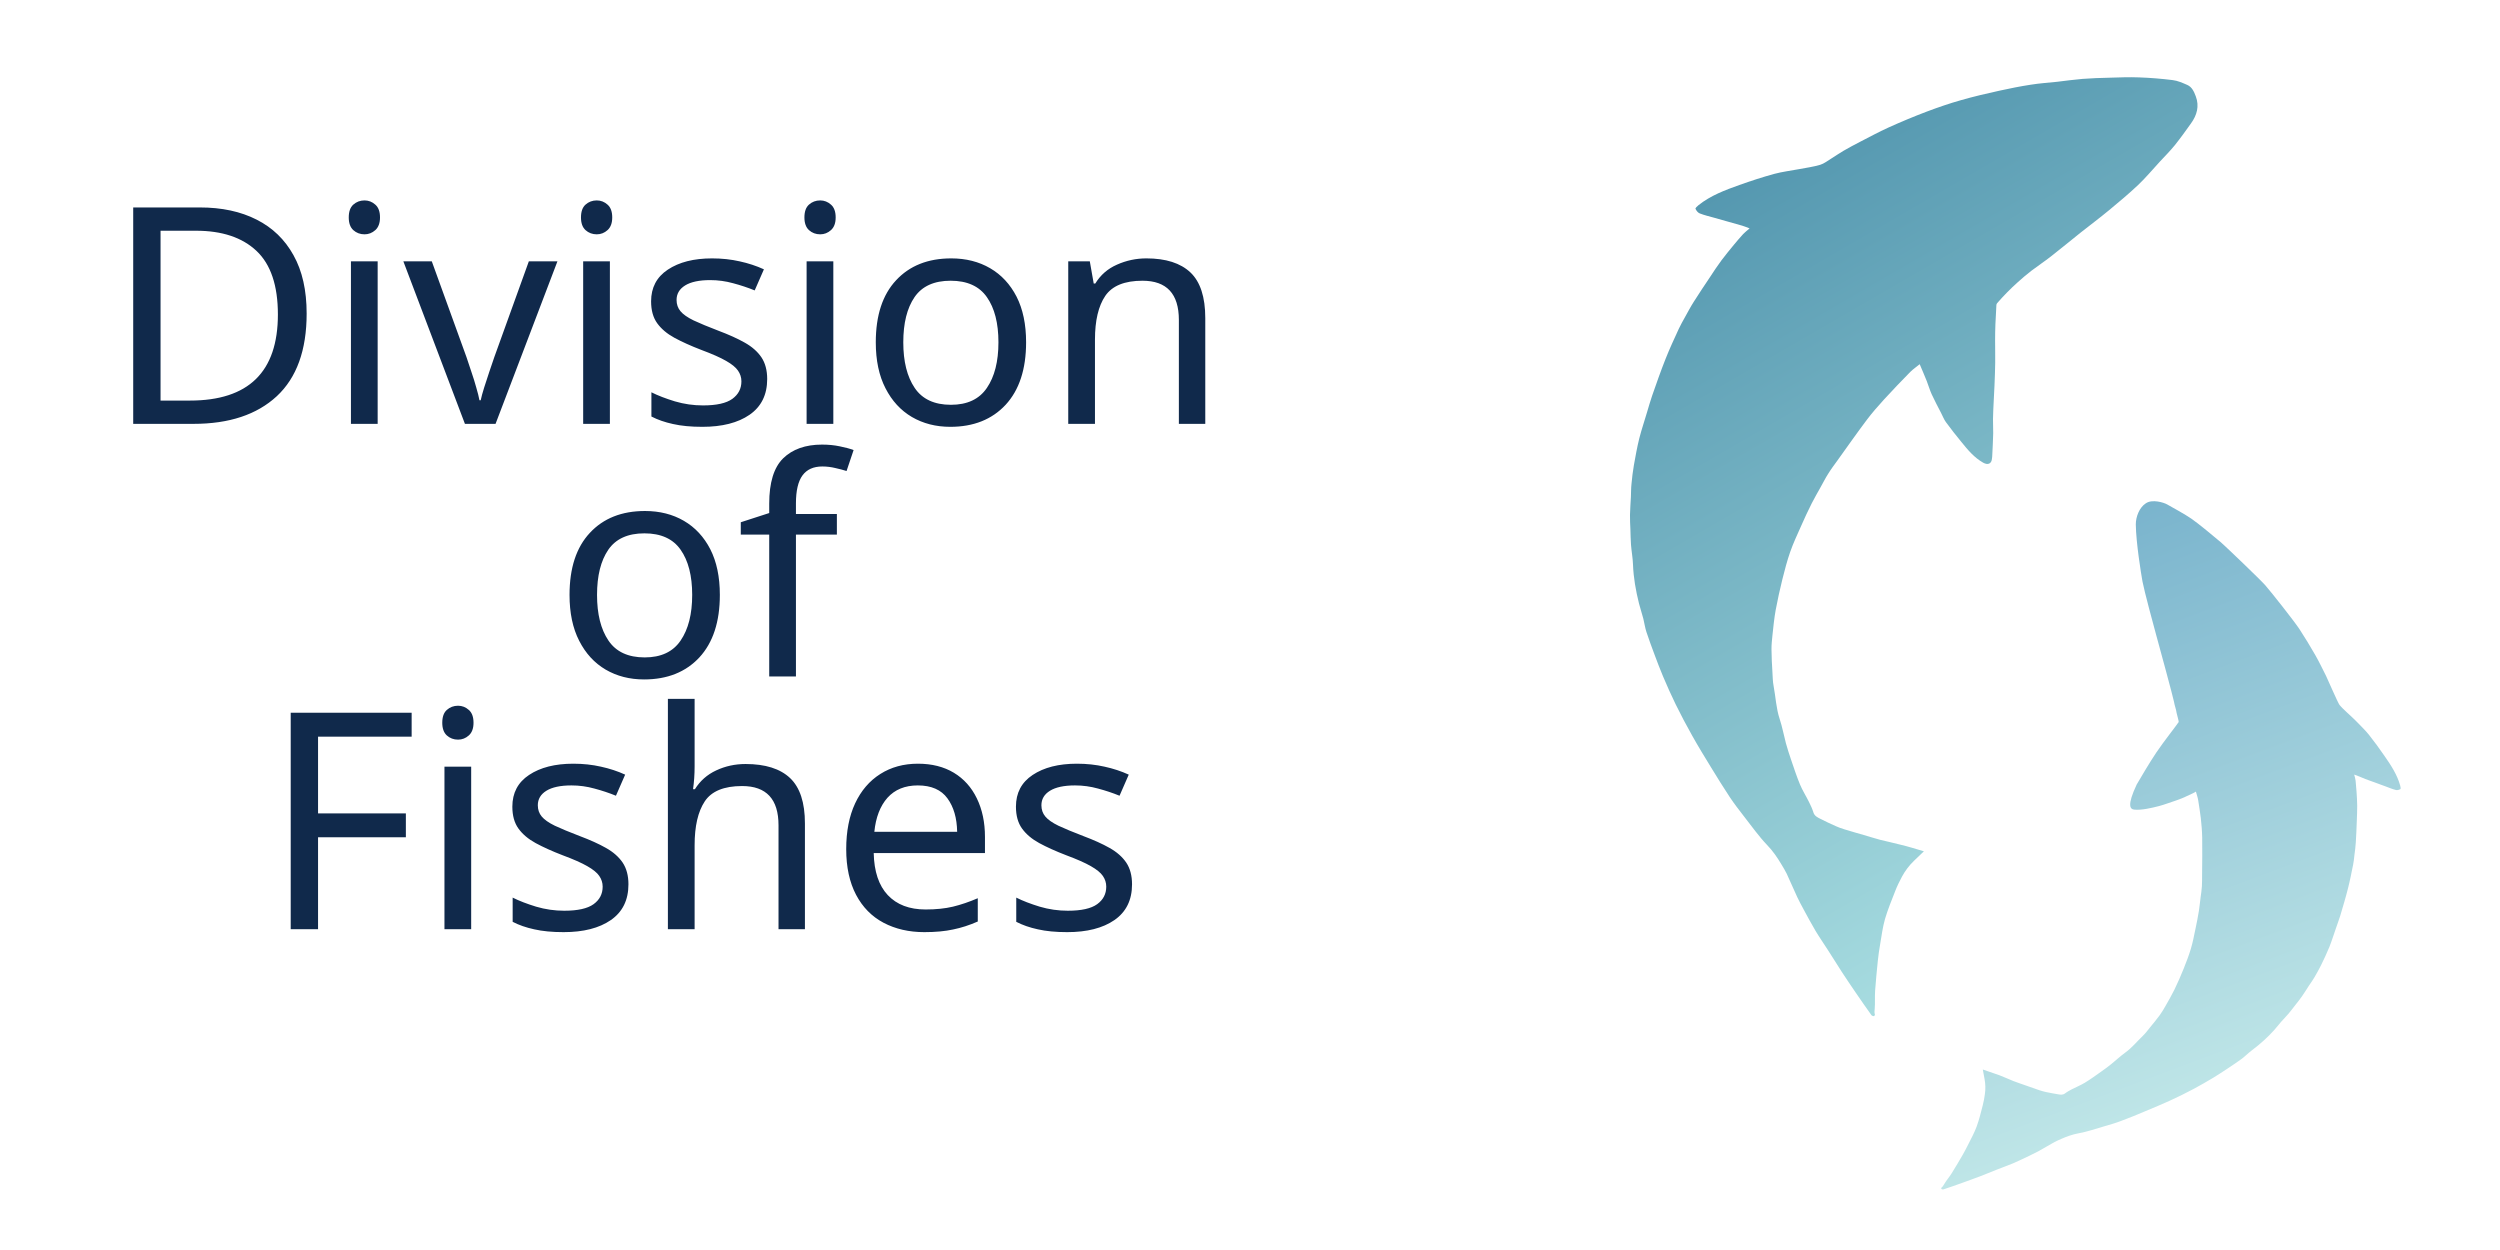
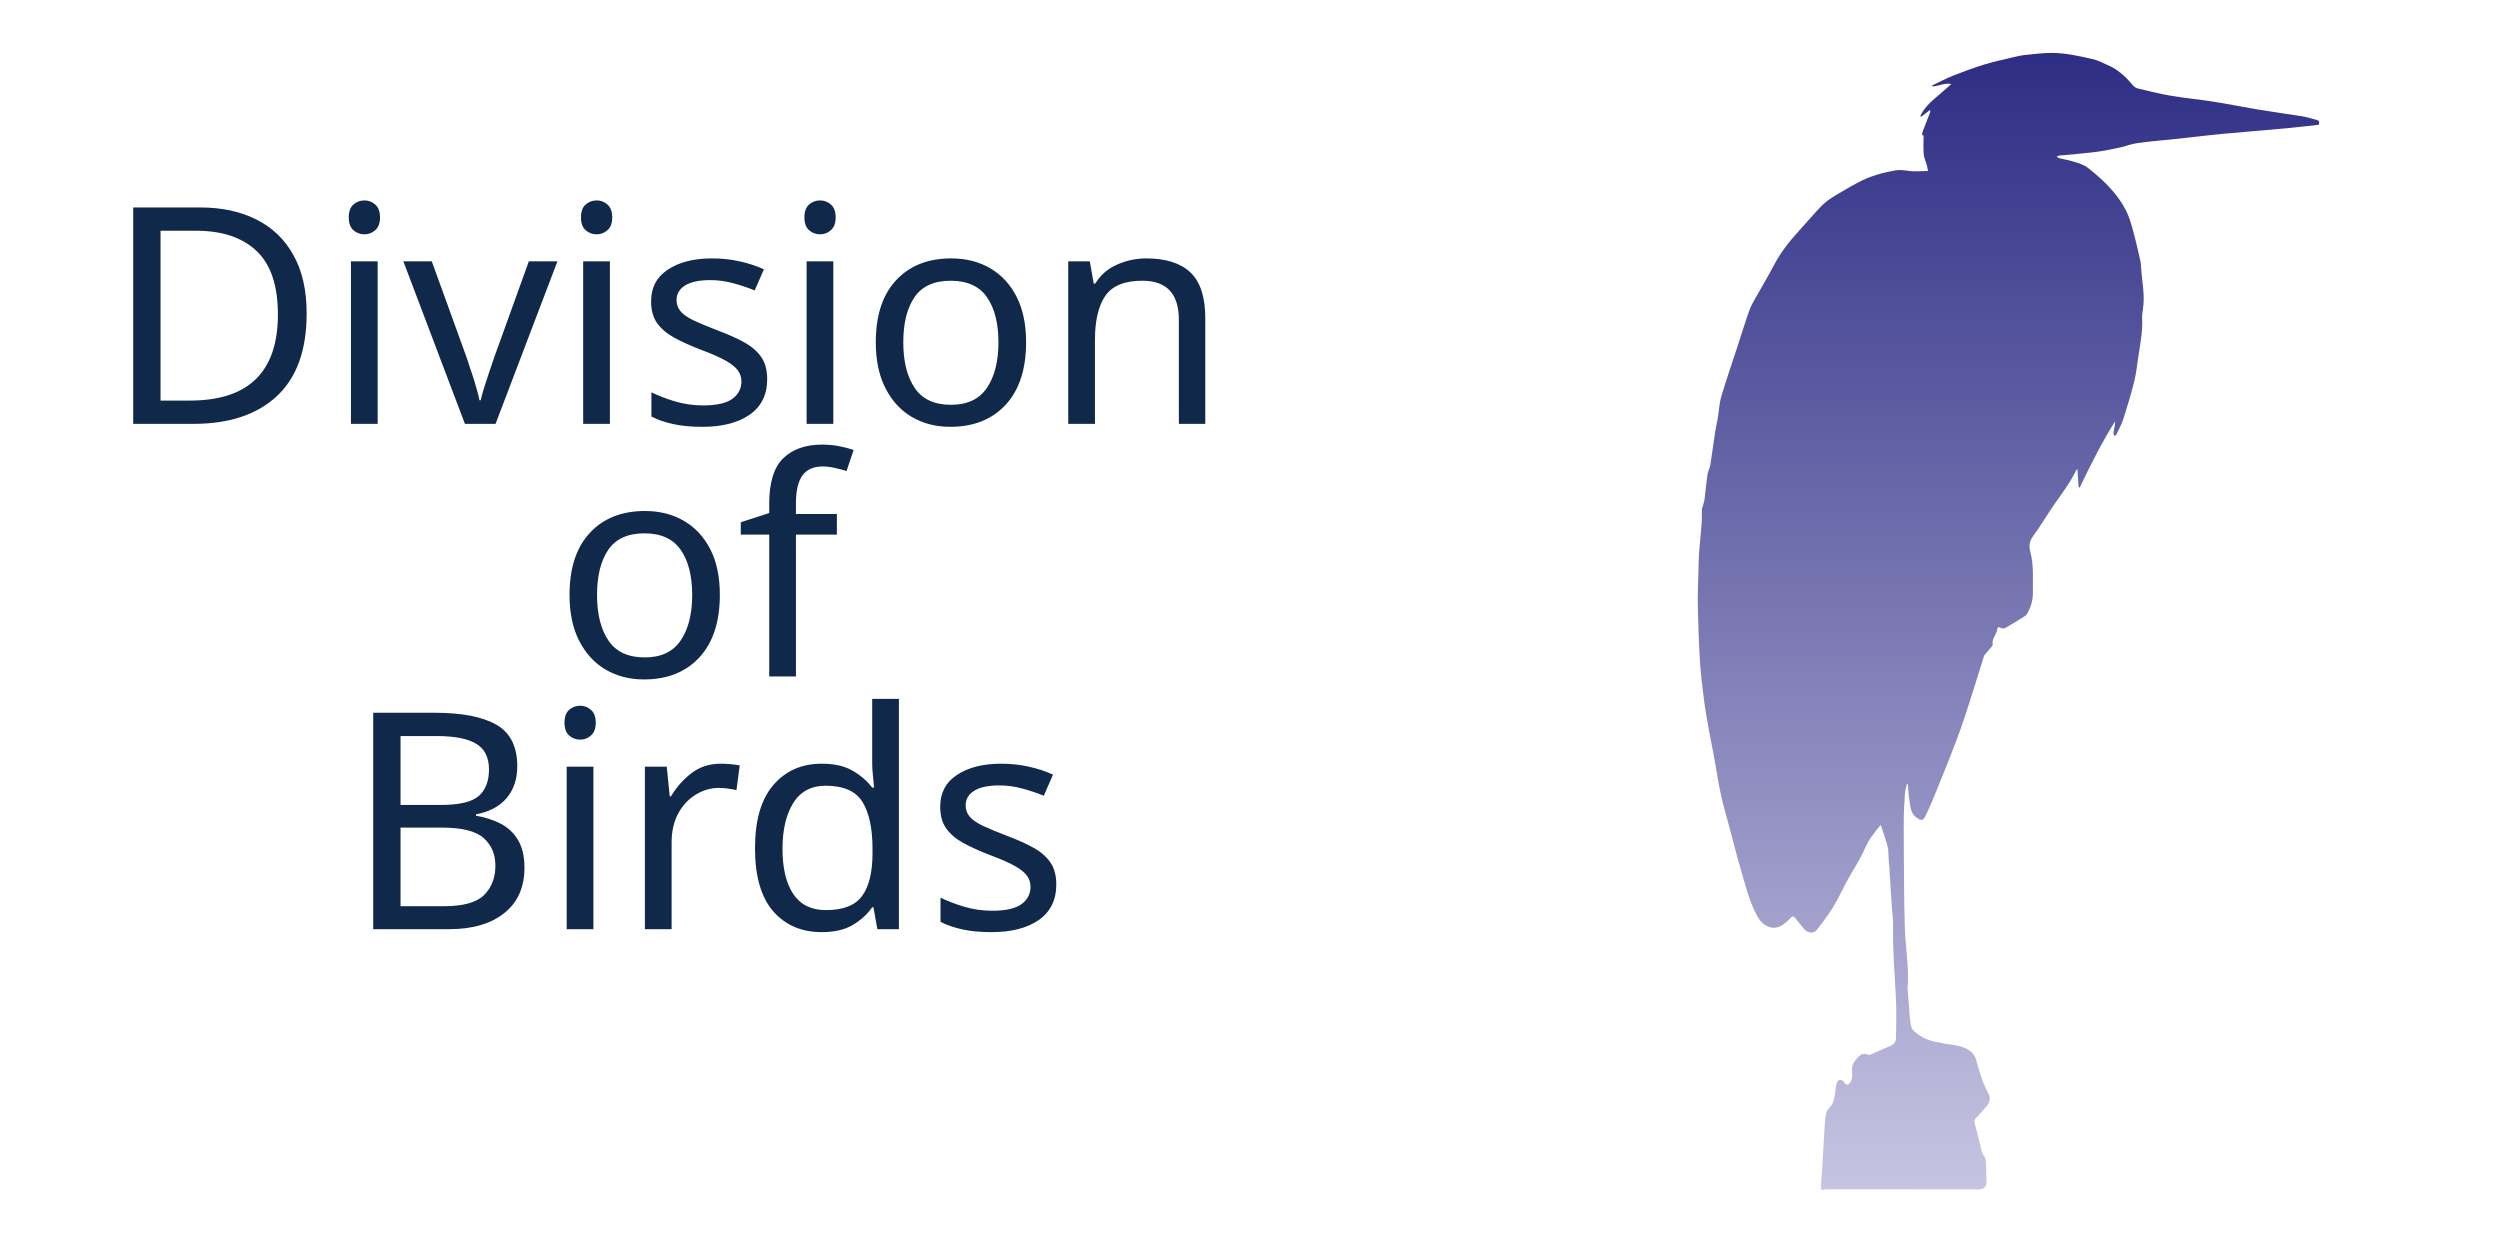
<svg xmlns="http://www.w3.org/2000/svg" version="1.1" id="Layer_1_copy" x="0px" y="0px" viewBox="0 0 250 125" style="enable-background:new 0 0 250 125;" xml:space="preserve">
  <style type="text/css">
- 	.st0{fill:url(#SVGID_1_);}
- 	.st1{fill:url(#SVGID_00000110430876092998961100000006648389944901052061_);}
- 	.st2{fill:#10294B;}
- 	.st3{font-family:'Sentinel-Semibold';}
- 	.st4{font-size:30.317px;}
+ 	.st0{fill:#10294B;}
+ 	.st1{font-family:'Sentinel-Semibold';}
+ 	.st2{font-size:30.317px;}
+ 	.st3{fill:url(#SVGID_1_);}
</style>
  <g>
-     <g>
-       <g>
-         <linearGradient id="SVGID_1_" gradientUnits="userSpaceOnUse" x1="195.965" y1="115.785" x2="168.928" y2="41.503" gradientTransform="matrix(0.9846 -0.175 0.175 0.9846 5.5013 3.7809)">
-           <stop offset="0" style="stop-color:#A7DCE0" />
-           <stop offset="1" style="stop-color:#5598B0" />
-         </linearGradient>
-         <path class="st0" d="M192.39,85.13c-0.36,0.34-0.67,0.64-0.98,0.94c-0.49,0.47-0.89,1-1.21,1.59c-0.25,0.47-0.49,0.95-0.68,1.45     c-0.36,0.92-0.74,1.84-1.02,2.79c-0.23,0.81-0.34,1.66-0.48,2.49c-0.1,0.57-0.18,1.14-0.24,1.71c-0.1,1-0.2,1.99-0.27,2.99     c-0.04,0.6,0.01,1.2-0.04,1.8c-0.02,0.2-0.04,0.38,0.02,0.57c0.01,0.04-0.08,0.17-0.1,0.16c-0.09-0.01-0.21-0.05-0.25-0.11     c-0.53-0.74-1.05-1.49-1.57-2.25c-0.47-0.69-0.94-1.38-1.39-2.07c-0.46-0.71-0.9-1.43-1.36-2.14c-0.42-0.66-0.87-1.3-1.27-1.97     c-0.42-0.71-0.81-1.44-1.2-2.16c-0.22-0.4-0.43-0.8-0.63-1.22c-0.36-0.77-0.69-1.56-1.05-2.33c-0.15-0.31-0.33-0.6-0.51-0.9     c-0.42-0.71-0.87-1.37-1.45-1.97c-0.84-0.88-1.55-1.89-2.31-2.86c-0.48-0.62-0.97-1.25-1.41-1.91c-0.65-0.98-1.27-1.99-1.89-3     c-0.64-1.05-1.29-2.1-1.89-3.18c-0.58-1.03-1.13-2.07-1.65-3.13c-0.45-0.92-0.86-1.85-1.26-2.79c-0.3-0.71-0.57-1.43-0.84-2.15     c-0.28-0.76-0.57-1.52-0.82-2.29c-0.14-0.43-0.2-0.89-0.31-1.33c-0.13-0.5-0.3-1-0.43-1.51c-0.32-1.28-0.55-2.57-0.6-3.89     c-0.02-0.66-0.15-1.32-0.2-1.98c-0.04-0.52-0.04-1.04-0.06-1.56c-0.02-0.48-0.05-0.96-0.04-1.44c0.01-0.59,0.06-1.18,0.09-1.77     c0.02-0.44,0.01-0.89,0.06-1.33c0.06-0.63,0.13-1.25,0.24-1.87c0.16-0.9,0.32-1.79,0.54-2.68c0.22-0.86,0.51-1.71,0.76-2.56     c0.18-0.58,0.33-1.16,0.53-1.72c0.43-1.23,0.86-2.46,1.34-3.67c0.4-1.02,0.87-2.01,1.32-3c0.18-0.39,0.4-0.77,0.61-1.15     c0.29-0.52,0.56-1.04,0.88-1.54c0.52-0.83,1.07-1.64,1.61-2.45c0.38-0.58,0.76-1.16,1.17-1.71c0.39-0.53,0.82-1.03,1.23-1.54     c0.31-0.37,0.62-0.74,0.94-1.09c0.18-0.19,0.39-0.34,0.64-0.56c-0.3-0.11-0.51-0.21-0.73-0.27c-0.93-0.27-1.86-0.53-2.79-0.79     c-0.49-0.14-0.99-0.25-1.47-0.44c-0.18-0.07-0.34-0.28-0.42-0.46c-0.03-0.07,0.18-0.27,0.31-0.37c1.21-0.96,2.64-1.5,4.08-2.01     c1.15-0.41,2.31-0.79,3.48-1.11c0.82-0.22,1.67-0.32,2.51-0.48c0.7-0.13,1.41-0.23,2.09-0.43c0.39-0.12,0.74-0.4,1.1-0.62     c0.41-0.25,0.81-0.54,1.23-0.78c0.54-0.31,1.09-0.61,1.64-0.89c0.94-0.48,1.87-0.99,2.84-1.43c1.26-0.57,2.53-1.1,3.82-1.59     c1.14-0.43,2.3-0.83,3.47-1.16c1.26-0.36,2.54-0.66,3.82-0.94c1.04-0.23,2.09-0.44,3.14-0.6c0.87-0.14,1.74-0.2,2.62-0.29     c0.85-0.1,1.7-0.22,2.55-0.29c0.9-0.07,1.8-0.1,2.71-0.12c0.98-0.03,1.97-0.07,2.95-0.03c1.12,0.04,2.24,0.13,3.36,0.27     c0.5,0.06,0.99,0.28,1.45,0.48c0.49,0.21,0.69,0.7,0.86,1.15c0.37,0.98,0.11,1.88-0.48,2.7c-0.52,0.73-1.05,1.47-1.61,2.17     c-0.47,0.58-1,1.11-1.51,1.66c-0.72,0.78-1.4,1.6-2.17,2.33c-0.92,0.87-1.9,1.69-2.88,2.5c-0.94,0.78-1.92,1.51-2.88,2.27     c-0.98,0.78-1.95,1.59-2.94,2.36c-0.65,0.51-1.33,0.96-1.99,1.46c-0.46,0.35-0.9,0.74-1.33,1.12c-0.37,0.33-0.74,0.68-1.09,1.04     c-0.34,0.34-0.66,0.7-0.98,1.06c-0.04,0.05-0.08,0.12-0.08,0.18c-0.04,0.65-0.07,1.3-0.1,1.96c-0.02,0.53-0.03,1.07-0.03,1.6     c0,0.75,0.02,1.49,0.01,2.24c-0.01,0.75-0.04,1.49-0.07,2.24c-0.02,0.53-0.06,1.07-0.08,1.6c-0.03,0.59-0.06,1.18-0.07,1.77     c-0.01,0.48,0.03,0.96,0.02,1.43c-0.02,0.78-0.06,1.55-0.1,2.33c0,0.06-0.02,0.11-0.02,0.17c-0.03,0.54-0.4,0.71-0.88,0.44     c-0.9-0.51-1.54-1.28-2.17-2.06c-0.54-0.65-1.06-1.32-1.56-2c-0.2-0.27-0.32-0.61-0.48-0.91c-0.32-0.62-0.65-1.24-0.94-1.87     c-0.19-0.42-0.32-0.87-0.49-1.31c-0.21-0.53-0.44-1.06-0.71-1.7c-0.35,0.29-0.67,0.5-0.94,0.77c-0.88,0.9-1.76,1.81-2.61,2.74     c-0.61,0.67-1.21,1.35-1.75,2.07c-1,1.33-1.95,2.69-2.92,4.04c-0.32,0.44-0.65,0.88-0.94,1.35c-0.27,0.42-0.49,0.87-0.74,1.31     c-0.3,0.55-0.62,1.08-0.9,1.64c-0.37,0.74-0.72,1.48-1.05,2.24c-0.38,0.86-0.79,1.72-1.1,2.61c-0.31,0.89-0.55,1.81-0.78,2.73     c-0.25,1.02-0.48,2.04-0.67,3.07c-0.15,0.82-0.23,1.66-0.32,2.49c-0.05,0.5-0.11,1-0.1,1.5c0,0.73,0.05,1.46,0.09,2.19     c0.03,0.48,0.03,0.96,0.12,1.43c0.21,1.1,0.25,2.23,0.61,3.31c0.26,0.79,0.41,1.61,0.62,2.41c0.15,0.54,0.32,1.07,0.5,1.6     c0.29,0.85,0.57,1.71,0.91,2.53c0.25,0.6,0.61,1.16,0.9,1.75c0.17,0.34,0.33,0.68,0.44,1.04c0.11,0.36,0.4,0.49,0.69,0.64     c0.51,0.26,1.02,0.5,1.54,0.73c0.28,0.13,0.57,0.23,0.86,0.32c0.64,0.2,1.29,0.38,1.94,0.57c0.55,0.16,1.09,0.33,1.64,0.48     c0.68,0.17,1.36,0.31,2.04,0.49C190.86,84.66,191.6,84.9,192.39,85.13z" />
-       </g>
-       <g>
-         <linearGradient id="SVGID_00000022546878807782396780000012556352087091509678_" gradientUnits="userSpaceOnUse" x1="161.511" y1="147.992" x2="141.938" y2="94.214" gradientTransform="matrix(1 -9.392570e-03 9.392570e-03 1 58.0614 -37.4299)">
-           <stop offset="6.035907e-03" style="stop-color:#BEE5E7" />
-           <stop offset="1" style="stop-color:#7AB4CD" />
-         </linearGradient>
-         <path style="fill:url(#SVGID_00000022546878807782396780000012556352087091509678_);" d="M198.28,106.95     c0.06,0.36,0.12,0.67,0.18,0.98c0.09,0.49,0.1,0.98,0.03,1.47c-0.05,0.39-0.12,0.77-0.22,1.15c-0.18,0.7-0.35,1.41-0.6,2.09     c-0.21,0.58-0.51,1.13-0.79,1.69c-0.19,0.38-0.38,0.75-0.59,1.12c-0.37,0.64-0.74,1.27-1.13,1.89c-0.23,0.37-0.53,0.71-0.75,1.09     c-0.08,0.13-0.14,0.24-0.26,0.33c-0.03,0.02-0.03,0.13-0.01,0.14c0.06,0.03,0.14,0.06,0.2,0.04c0.63-0.21,1.27-0.43,1.9-0.66     c0.57-0.21,1.15-0.41,1.72-0.63c0.58-0.22,1.15-0.46,1.73-0.69c0.53-0.21,1.07-0.4,1.6-0.62c0.55-0.24,1.1-0.5,1.64-0.76     c0.3-0.14,0.6-0.29,0.9-0.45c0.55-0.3,1.08-0.63,1.63-0.93c0.22-0.12,0.46-0.21,0.69-0.32c0.55-0.24,1.11-0.44,1.71-0.55     c0.88-0.16,1.74-0.46,2.6-0.71c0.56-0.16,1.11-0.32,1.66-0.53c0.81-0.3,1.61-0.63,2.41-0.97c0.83-0.35,1.67-0.69,2.49-1.07     c0.79-0.36,1.56-0.74,2.33-1.15c0.66-0.35,1.31-0.73,1.95-1.11c0.48-0.29,0.95-0.6,1.42-0.91c0.5-0.33,0.99-0.66,1.47-1.01     c0.27-0.2,0.5-0.44,0.76-0.65c0.3-0.24,0.61-0.47,0.9-0.71c0.74-0.62,1.43-1.29,2.03-2.05c0.3-0.38,0.66-0.72,0.97-1.09     c0.25-0.29,0.47-0.6,0.71-0.9c0.22-0.28,0.44-0.55,0.64-0.84c0.25-0.35,0.47-0.73,0.71-1.09c0.18-0.27,0.38-0.53,0.54-0.82     c0.23-0.4,0.46-0.8,0.66-1.21c0.29-0.6,0.58-1.2,0.83-1.82c0.24-0.6,0.43-1.23,0.65-1.85c0.14-0.42,0.3-0.83,0.43-1.25     c0.27-0.92,0.55-1.83,0.78-2.76c0.2-0.78,0.35-1.57,0.51-2.35c0.06-0.31,0.1-0.63,0.13-0.95c0.05-0.43,0.12-0.86,0.14-1.29     c0.05-0.71,0.07-1.43,0.1-2.15c0.02-0.51,0.04-1.01,0.04-1.52c0-0.48-0.04-0.96-0.07-1.45c-0.02-0.35-0.05-0.7-0.09-1.05     c-0.02-0.19-0.08-0.37-0.14-0.61c0.23,0.06,0.95,0.38,1.11,0.44c0.67,0.24,1.33,0.49,2,0.73c0.35,0.13,0.7,0.28,1.06,0.37     c0.13,0.04,0.32-0.02,0.45-0.09c0.05-0.03,0.01-0.24-0.02-0.35c-0.3-1.09-0.92-2.03-1.56-2.95c-0.51-0.74-1.03-1.46-1.59-2.16     c-0.39-0.48-0.85-0.91-1.28-1.36c-0.36-0.38-1.32-1.19-1.64-1.6c-0.18-0.24-1.15-2.5-1.35-2.91c-0.35-0.69-0.68-1.39-1.07-2.07     c-0.5-0.88-1.03-1.74-1.58-2.59c-0.49-0.75-2.79-3.67-3.42-4.39c-0.52-0.59-3.95-3.87-4.42-4.28c-0.5-0.43-2.37-1.98-2.97-2.38     c-0.68-0.46-1.71-1.03-2.43-1.43c-0.32-0.18-1.49-0.56-2.14-0.1c-0.64,0.42-0.99,1.35-0.99,2.09c0.02,1.82,0.53,4.96,0.67,5.73     c0.17,0.91,1.12,4.45,1.36,5.31c0.25,0.89,1.73,6.35,1.79,6.71c0.05,0.35,0.22,0.76,0.26,1.11c0,0.05,0.24,0.87,0.21,0.91     c-0.26,0.4-1.43,1.86-2.23,3.04c-0.72,1.07-1.55,2.5-1.97,3.21c-0.99,2.11-0.66,2.46-0.26,2.51c0.75,0.08,1.77-0.17,2.48-0.35     c0.6-0.16,1.15-0.38,1.74-0.57c0.24-0.08,0.81-0.3,1.03-0.42c0.46-0.23,0.5-0.2,0.93-0.46c0.09,0.32,0.19,0.6,0.23,0.87     c0.13,0.92,0.15,0.85,0.26,1.77c0.07,0.66,0.13,1.32,0.14,1.98c0.02,1.22,0,2.43-0.01,3.65c0,0.4,0,0.8-0.02,1.2     c-0.02,0.37-0.08,0.73-0.13,1.1c-0.06,0.45-0.1,0.91-0.17,1.36c-0.1,0.6-0.21,1.19-0.34,1.78c-0.14,0.68-0.27,1.36-0.47,2.03     c-0.2,0.66-0.45,1.31-0.71,1.96c-0.29,0.71-0.59,1.42-0.93,2.11c-0.27,0.55-0.58,1.08-0.88,1.61c-0.18,0.32-0.37,0.64-0.58,0.93     c-0.32,0.43-0.66,0.85-1,1.26c-0.22,0.27-0.43,0.56-0.68,0.8c-0.6,0.57-1.11,1.22-1.79,1.7c-0.49,0.36-0.94,0.78-1.41,1.16     c-0.32,0.26-0.65,0.5-0.98,0.73c-0.54,0.38-1.07,0.77-1.63,1.11c-0.41,0.25-0.86,0.43-1.29,0.65c-0.24,0.13-0.49,0.26-0.71,0.43     c-0.22,0.16-0.45,0.12-0.68,0.08c-0.41-0.07-0.82-0.14-1.23-0.23c-0.22-0.05-0.44-0.11-0.65-0.18c-0.47-0.16-0.93-0.33-1.4-0.49     c-0.39-0.14-0.79-0.27-1.18-0.42c-0.48-0.19-0.94-0.41-1.42-0.59C199.39,107.33,198.85,107.15,198.28,106.95z" />
-       </g>
-     </g>
    <text transform="matrix(1 0 0 1 10.3833 42.3857)">
-       <tspan x="0" y="0" class="st2 st3 st4">Division </tspan>
-       <tspan x="44.9" y="25.26" class="st2 st3 st4">of </tspan>
-       <tspan x="15.75" y="50.53" class="st2 st3 st4">Fishes</tspan>
+       <tspan x="0" y="0" class="st0 st1 st2">Division </tspan>
+       <tspan x="44.9" y="25.26" class="st0 st1 st2">of </tspan>
+       <tspan x="24" y="50.53" class="st0 st1 st2">Birds</tspan>
    </text>
+     <linearGradient id="SVGID_1_" gradientUnits="userSpaceOnUse" x1="200.818" y1="118.947" x2="200.818" y2="5.262">
+       <stop offset="0" style="stop-color:#C7C4E2" />
+       <stop offset="1" style="stop-color:#2D2D85" />
+     </linearGradient>
+     <path class="st3" d="M210.45,15.06c-0.88,0.17-2.05,0.26-2.71,0.33c-0.6,0.08-1.2,0.1-1.8,0.16c-0.09,0.01-0.18,0.08-0.27,0.13   c0.09,0.05,0.17,0.12,0.26,0.14c0.84,0.2,1.7,0.34,2.48,0.73c0.23,0.11,0.43,0.27,0.63,0.43c1.43,1.16,2.74,2.44,3.58,4.11   c0.28,0.57,0.47,1.19,0.64,1.81c0.29,1.04,0.53,2.1,0.77,3.16c0.06,0.24,0.06,0.48,0.08,0.73c0.08,1.21,0.33,2.4,0.24,3.62   c-0.03,0.38-0.09,0.76-0.14,1.14c0,0.07,0,0.14,0,0.21c0.08,1.3-0.17,2.57-0.37,3.84c-0.13,0.83-0.2,1.67-0.4,2.48   c-0.31,1.26-0.69,2.51-1.08,3.75c-0.17,0.54-0.46,1.06-0.7,1.58c-0.04,0.08-0.14,0.14-0.21,0.2c-0.04-0.1-0.11-0.2-0.1-0.3   c0.03-0.3,0.1-0.6,0.15-0.89c0.01-0.08,0.02-0.17-0.01-0.26c-1.33,2.12-2.44,4.35-3.52,6.6c-0.04-0.01-0.07-0.02-0.11-0.03   c-0.04-0.59-0.08-1.18-0.12-1.81c-0.07,0.06-0.11,0.08-0.13,0.11c-0.58,1.23-1.41,2.3-2.18,3.41c-0.72,1.03-1.35,2.13-2.1,3.14   c-0.39,0.53-0.46,1-0.29,1.63c0.35,1.32,0.23,2.68,0.25,4.03c0.01,0.68-0.15,1.32-0.46,1.92c-0.09,0.16-0.18,0.35-0.33,0.44   c-0.65,0.42-1.32,0.83-2,1.21c-0.11,0.06-0.32,0.04-0.44-0.03c-0.19-0.11-0.32-0.07-0.33,0.12c-0.04,0.55-0.58,0.95-0.46,1.55   c0.01,0.05-0.03,0.12-0.06,0.16c-0.24,0.29-0.49,0.57-0.72,0.85c-0.06,0.07-0.09,0.15-0.12,0.24c-0.75,2.35-1.44,4.71-2.25,7.03   c-0.72,2.05-1.56,4.05-2.36,6.07c-0.36,0.91-0.75,1.81-1.16,2.7c-0.31,0.67-0.5,0.59-1.03,0.19c-0.48-0.36-0.51-0.96-0.61-1.49   c-0.1-0.58-0.12-1.18-0.17-1.77c-0.03-0.01-0.06-0.02-0.09-0.03c-0.06,0.22-0.14,0.43-0.17,0.65c-0.05,0.35-0.06,0.7-0.08,1.06   c-0.03,0.5-0.07,1-0.07,1.5c-0.01,0.99-0.01,1.99,0,2.98c0.02,2.68,0.02,5.37,0.1,8.05c0.04,1.43,0.22,2.85,0.31,4.28   c0.03,0.48,0.01,0.96,0.01,1.44c-0.02,0.12-0.06,0.25-0.05,0.37c0.06,0.89,0.13,1.78,0.2,2.66c0.04,0.41,0.07,0.83,0.16,1.24   c0.04,0.19,0.18,0.39,0.33,0.52c0.71,0.61,1.53,0.99,2.47,1.09c0.08,0.02,0.17,0.03,0.25,0.05c0.05,0.02,0.1,0.03,0.15,0.05   c0.66,0.12,1.36,0.15,1.98,0.38c0.58,0.22,1.14,0.56,1.33,1.28c0.31,1.15,0.64,2.29,1.22,3.35c0.22,0.4,0.17,0.85-0.13,1.21   c-0.35,0.42-0.71,0.83-1.09,1.22c-0.16,0.17-0.21,0.32-0.15,0.55c0.2,0.73,0.38,1.47,0.56,2.2c0.09,0.35,0.09,0.72,0.36,1.03   c0.13,0.15,0.18,0.41,0.19,0.63c0.04,0.64,0.06,1.28,0.07,1.92c0.01,0.58-0.24,0.82-0.83,0.83c-0.69,0.01-1.38,0-2.07,0   c-4.3,0-8.6-0.01-12.9-0.01c-0.08,0-0.17-0.01-0.24,0.01c-0.5,0.09-0.52,0.08-0.5-0.43c0.05-1.06,0.14-2.11,0.2-3.17   c0.05-0.86,0.09-1.72,0.15-2.57c0.03-0.49,0.06-0.98,0.16-1.45c0.05-0.23,0.23-0.45,0.4-0.64c0.39-0.43,0.43-0.96,0.5-1.49   c0.04-0.31,0.08-0.62,0.17-0.93c0.03-0.11,0.16-0.24,0.26-0.26c0.12-0.02,0.31,0.03,0.38,0.12c0.14,0.18,0.28,0.45,0.5,0.32   c0.18-0.11,0.32-0.39,0.36-0.62c0.06-0.34,0.01-0.7,0.01-1.05c0-0.41,0.7-1.32,1.09-1.37c0.24-0.03,0.49,0.07,0.68,0.1   c0.69-0.31,1.37-0.63,2.07-0.91c0.41-0.16,0.56-0.47,0.56-0.84c0.02-1.33,0.06-2.67-0.01-4c-0.12-2.36-0.33-4.72-0.28-7.09   c0.02-0.67-0.08-1.34-0.13-2.01c0-0.05-0.01-0.09-0.01-0.14c0-0.09-0.01-0.18-0.01-0.27c-0.02-0.26-0.04-0.52-0.06-0.78   c-0.03-0.51-0.06-1.02-0.09-1.53c-0.02-0.24-0.03-0.47-0.05-0.71c0-0.14-0.01-0.28-0.01-0.42c-0.02-0.17-0.04-0.33-0.06-0.5   c-0.02-0.37-0.04-0.75-0.06-1.12c0-0.07,0-0.14,0-0.21c-0.05-0.2-0.08-0.4-0.14-0.6c-0.2-0.62-0.4-1.25-0.61-1.87   c0.01-0.01-0.05,0.03-0.08,0.07c-0.58,0.72-1.15,1.42-1.52,2.29c-0.46,1.08-1.13,2.06-1.7,3.1c-0.49,0.89-0.91,1.82-1.43,2.69   c-0.49,0.8-1.07,1.56-1.64,2.31c-0.31,0.41-0.88,0.39-1.26-0.02c-0.3-0.32-0.56-0.69-0.84-1.03c-0.29-0.35-0.33-0.36-0.64-0.03   c-0.38,0.39-0.78,0.75-1.33,0.87c-0.24,0.05-0.53,0.03-0.76-0.06c-0.53-0.2-0.9-0.6-1.17-1.1c-0.76-1.4-1.13-2.94-1.57-4.44   c-0.43-1.44-0.79-2.9-1.18-4.35c-0.3-1.14-0.65-2.28-0.89-3.43c-0.27-1.26-0.45-2.54-0.69-3.81c-0.15-0.84-0.33-1.67-0.48-2.5   c-0.18-1-0.36-1.99-0.49-2.99c-0.17-1.34-0.34-2.69-0.42-4.04c-0.11-1.84-0.17-3.68-0.21-5.52c-0.02-1.06,0.03-2.13,0.06-3.19   c0.02-0.71,0.02-1.42,0.07-2.13c0.07-0.93,0.18-1.85,0.25-2.78c0.04-0.49,0.01-0.98,0.03-1.47c0.01-0.16,0.1-0.32,0.14-0.48   c0.05-0.19,0.1-0.38,0.13-0.57c0.1-0.82,0.17-1.64,0.29-2.46c0.05-0.31,0.23-0.61,0.28-0.92c0.18-1.11,0.32-2.23,0.49-3.35   c0.08-0.49,0.2-0.98,0.28-1.47c0.11-0.67,0.13-1.37,0.32-2.02c0.52-1.73,1.11-3.43,1.67-5.15c0.39-1.18,0.75-2.38,1.17-3.55   c0.16-0.45,0.43-0.87,0.66-1.29c0.59-1.07,1.23-2.11,1.79-3.19c0.66-1.26,1.53-2.36,2.49-3.41c0.59-0.65,1.16-1.31,1.75-1.96   c0.34-0.37,0.69-0.74,1.09-1.04c0.49-0.37,1.03-0.66,1.55-0.98c0.51-0.3,1.02-0.59,1.55-0.87c1.14-0.61,2.37-0.95,3.63-1.18   c0.45-0.08,0.88-0.04,1.34,0.03c0.62,0.1,1.28,0.02,1.99,0.02c-0.05-0.22-0.07-0.41-0.12-0.59c-0.1-0.37-0.28-0.73-0.31-1.11   c-0.05-0.6-0.01-1.2-0.01-1.84c-0.19-0.02-0.17-0.19-0.09-0.41c0.24-0.62,0.48-1.24,0.72-1.86c0.03-0.08,0.05-0.16,0.01-0.29   c-0.3,0.23-0.59,0.45-0.89,0.68c-0.03-0.03-0.05-0.06-0.08-0.08c0.33-0.68,0.82-1.23,1.4-1.71c0.57-0.48,1.12-0.98,1.71-1.49   c-0.66-0.14-1.26,0.2-1.89,0.25c-0.01-0.03-0.02-0.06-0.04-0.1c0.73-0.34,1.44-0.73,2.19-1.02c1.81-0.7,3.04-1.15,4.93-1.57   c0.46-0.1,1.66-0.42,2.14-0.46c0.87-0.07,1.77-0.21,2.64-0.21c1.37,0,2.72,0.29,4.02,0.59c0.71,0.13,1.39,0.54,2.09,0.84   c0.8,0.46,1.46,1.06,2.04,1.78c0.13,0.16,0.34,0.31,0.54,0.35c1.12,0.27,2.24,0.55,3.38,0.74c1.37,0.23,2.77,0.36,4.14,0.57   c1.49,0.24,2.98,0.54,4.47,0.79c1.49,0.25,2.99,0.45,4.48,0.69c0.47,0.08,0.92,0.23,1.39,0.35c0.25,0.06,0.32,0.2,0.21,0.49   c-1.04,0.11-2.1,0.24-3.16,0.34c-1.02,0.1-2.04,0.18-3.06,0.27c-1.15,0.1-2.29,0.19-3.44,0.3c-1.26,0.12-2.51,0.27-3.77,0.41   c-0.91,0.1-1.82,0.21-2.74,0.28c-1.67,0.18-2.22,0.21-3.29,0.57C211.75,14.82,210.91,14.98,210.45,15.06z" />
  </g>
</svg>
